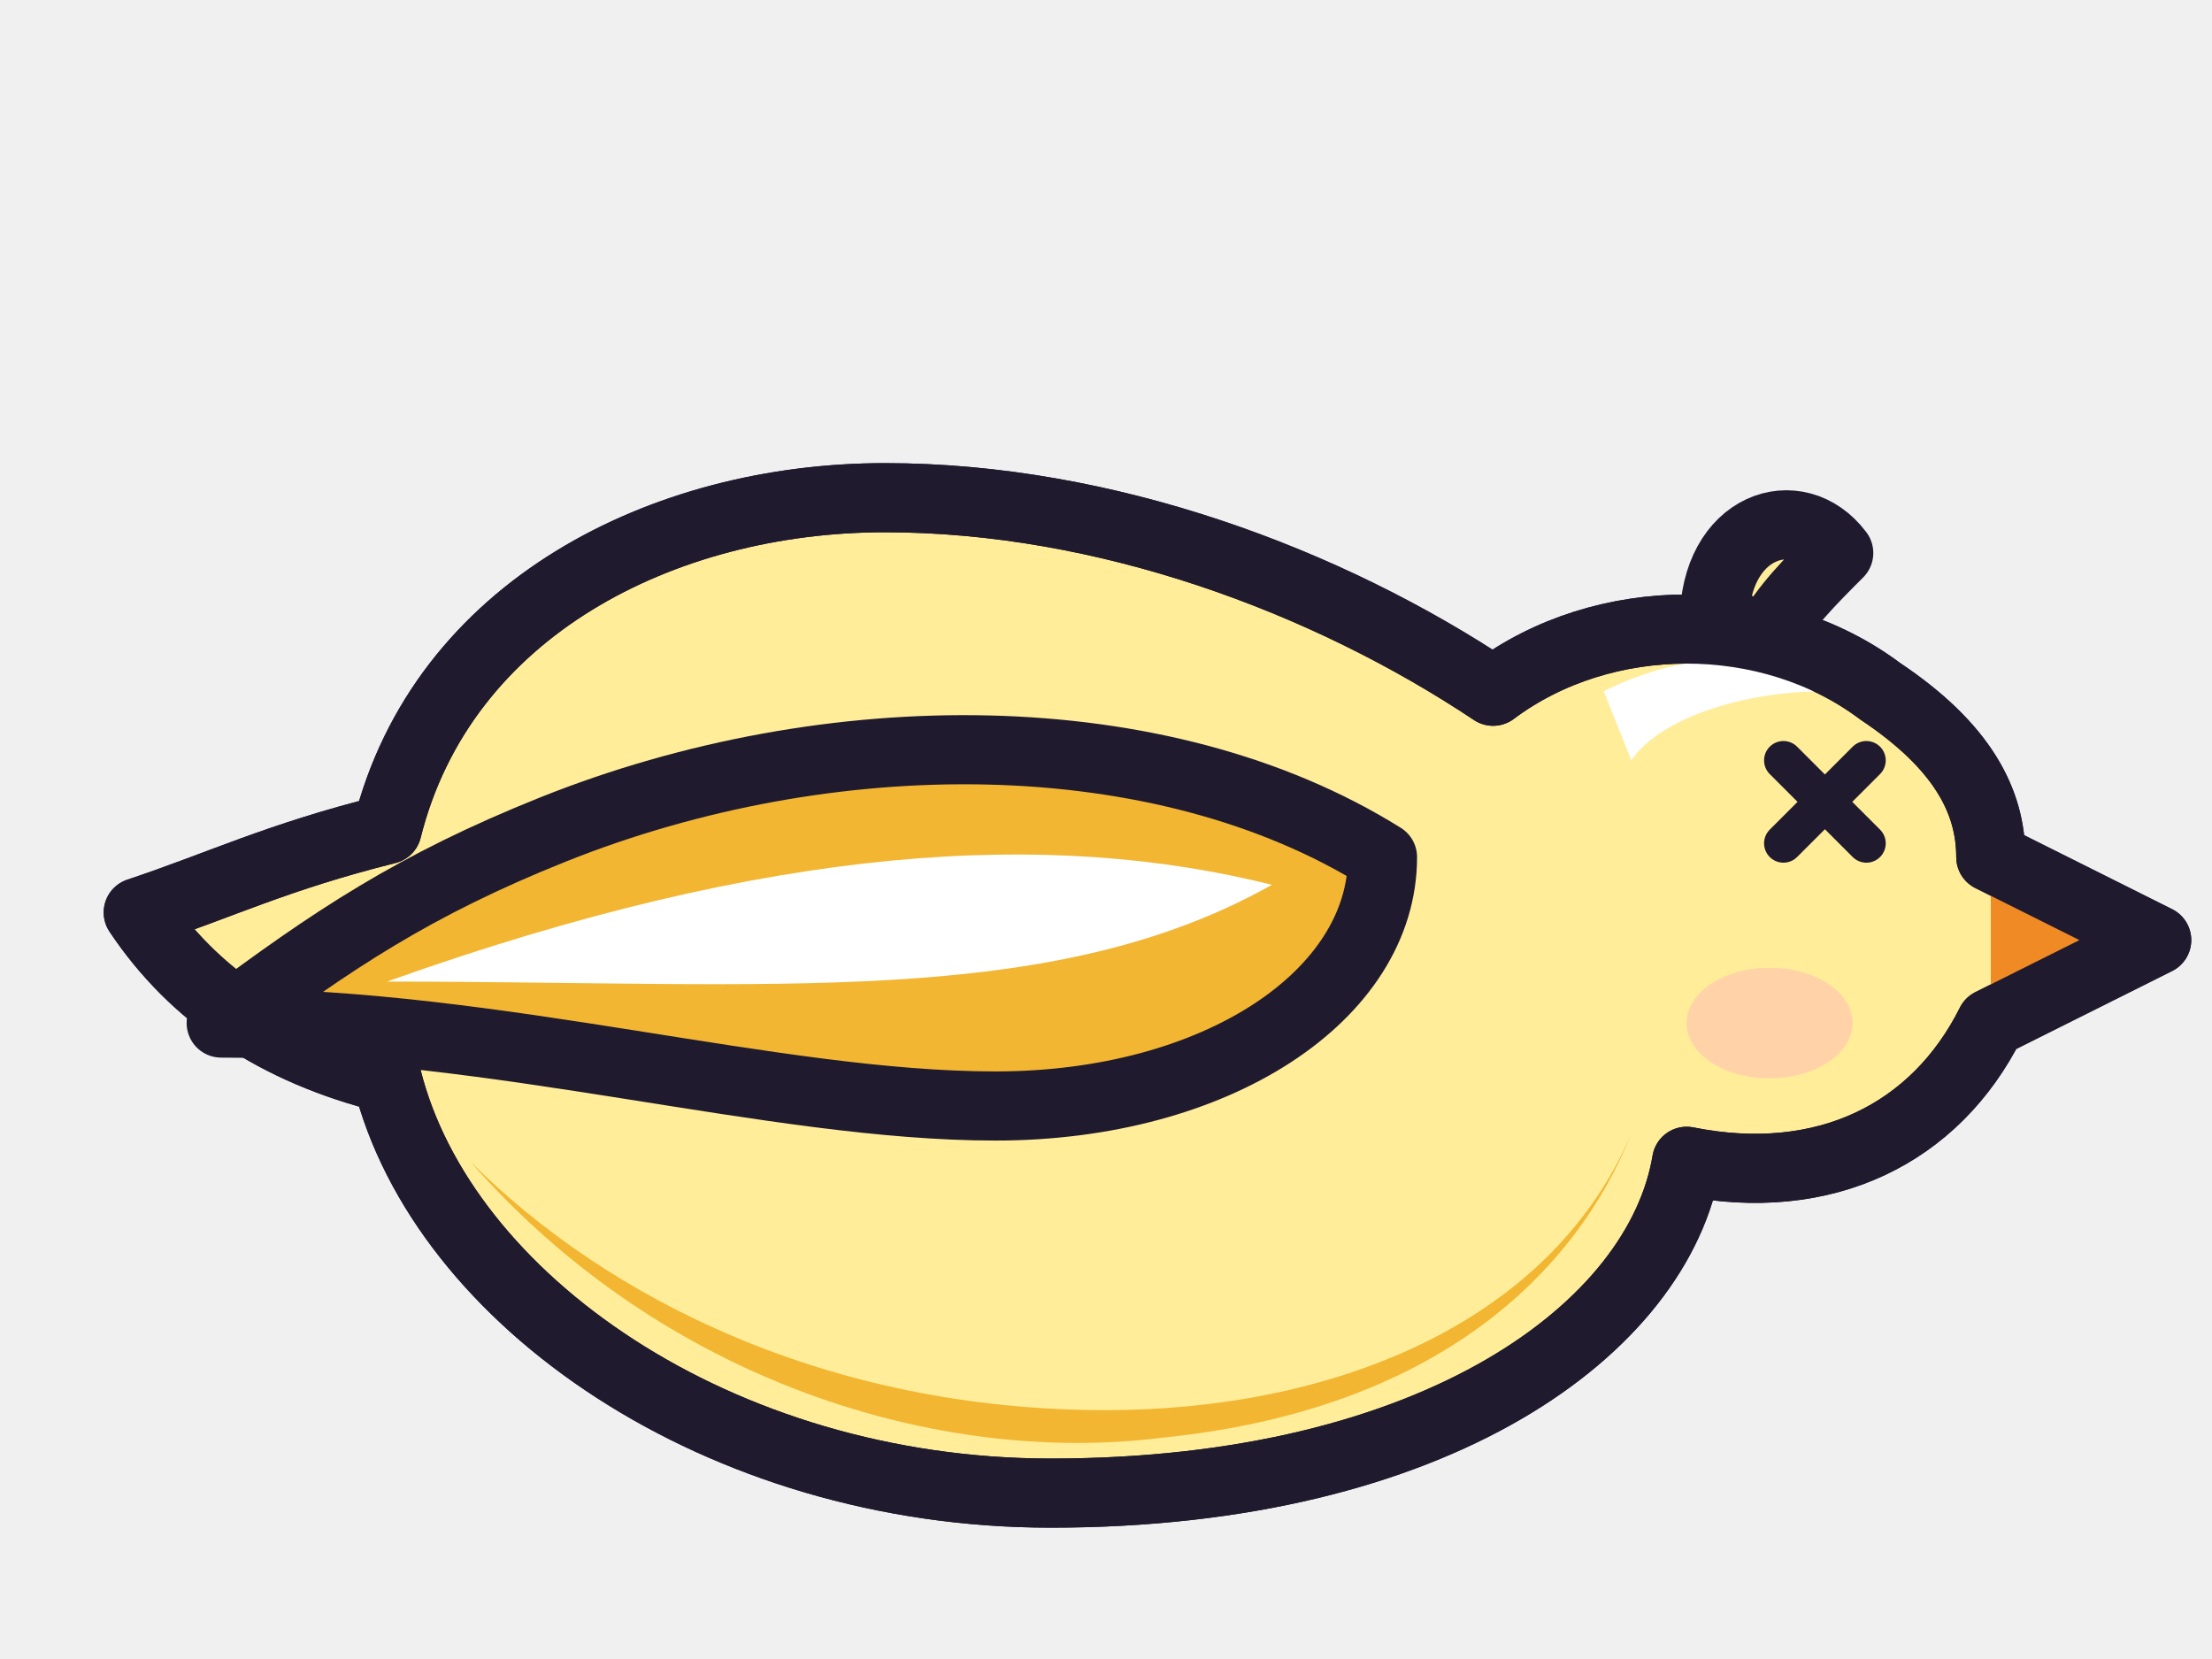
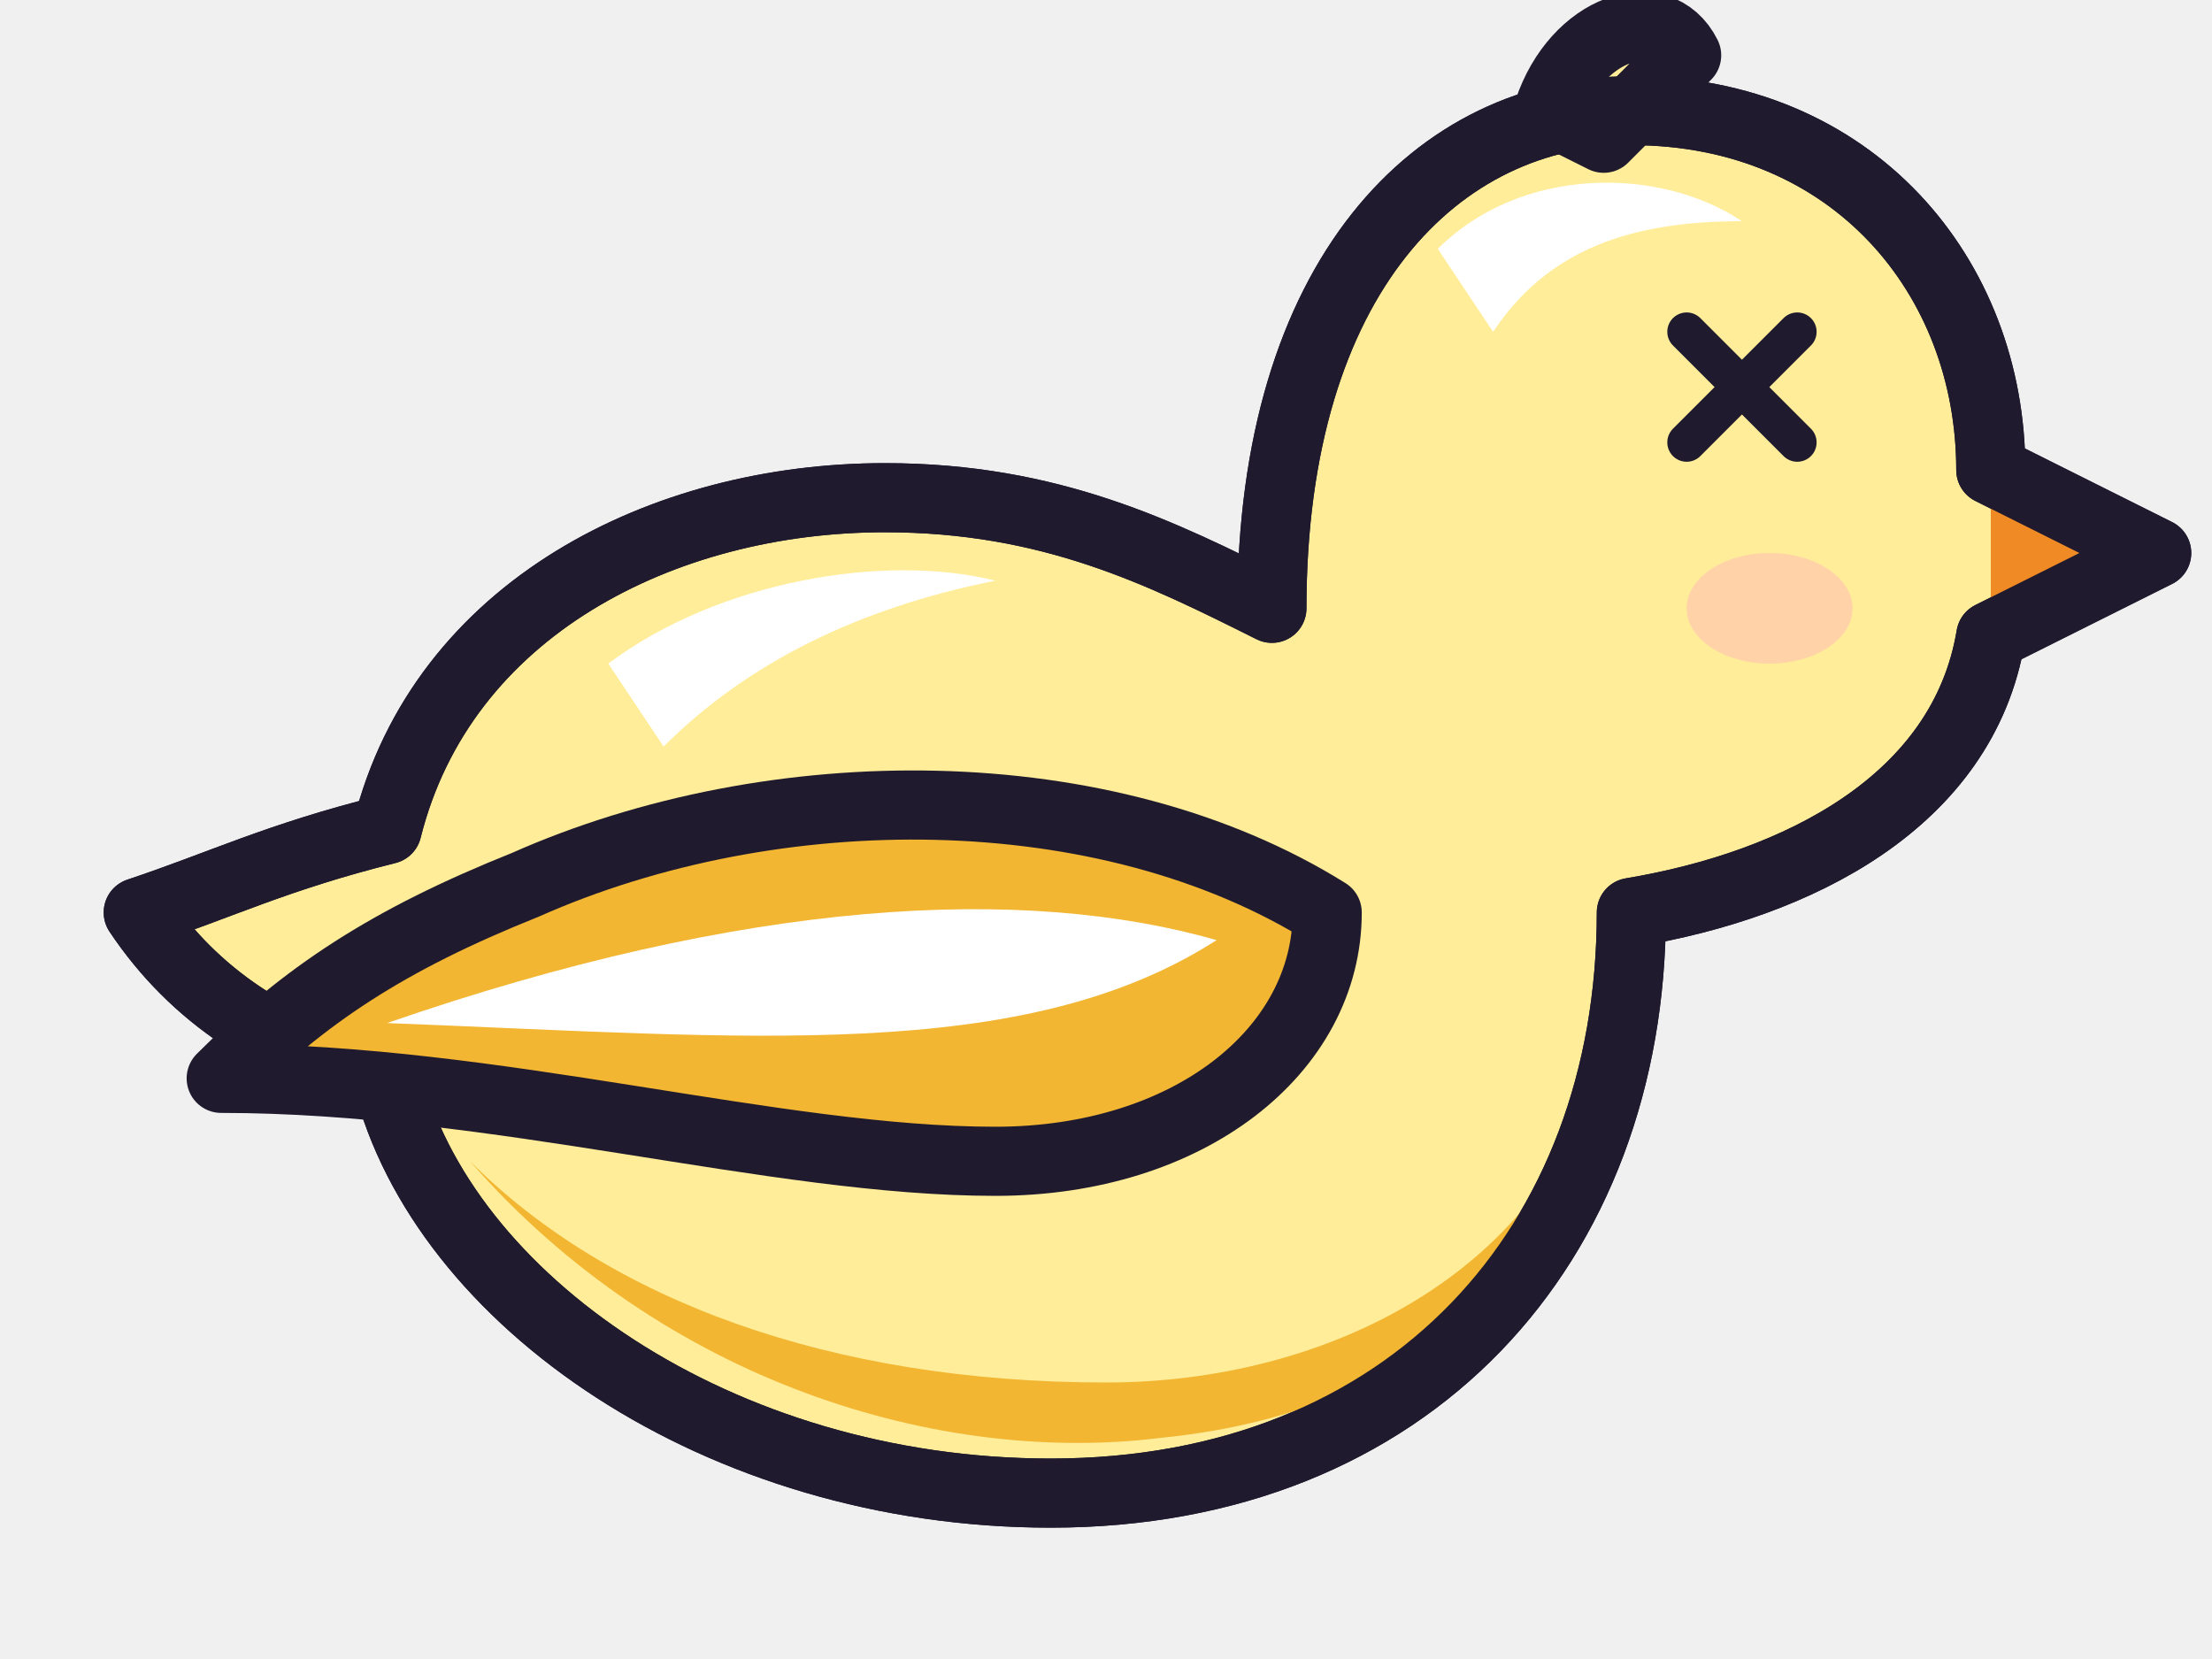
<svg xmlns="http://www.w3.org/2000/svg" width="80" height="60" viewBox="0 0 80 60">
-   <path d="M14 30 C16 22 24 18 32 18 C40 18 48 21 54 25 C58 22 64 22 68 25 C71 27 72 29 72 31 L78 34 L72 37 C70 41 66 43 61 42 C60 48 52 54 38 54 C26 54 16 47 14 39 C10 38 7 36 5 33 C8 32 10 31 14 30 Z" fill="#ffed99" stroke="#1f1a2e" stroke-width="2.5" stroke-linejoin="round" stroke-linecap="round" />
-   <path d="M17 42 C24 50 34 53 42 52 C52 51 57 46 59 41 C56 48 48 51 40 51 C30 51 22 47 17 42 Z" fill="#f2b632" />
-   <path d="M58 25 C61 23.5 64 23.5 66 25 C63 25 60 26 59 27.5 Z" fill="#ffffff" />
-   <path d="M62 22.5 C62 19 65 18 66.5 20 C65.5 21 64.5 22 64 23 Z" fill="#ffed99" stroke="#1f1a2e" stroke-width="2.5" stroke-linejoin="round" stroke-linecap="round" />
-   <path d="M72 31 L78 34 L72 37 Z" fill="#f08a24" />
-   <ellipse cx="64" cy="37" rx="3" ry="2" fill="#ffd2a8" />
-   <path d="M14 30 C16 22 24 18 32 18 C40 18 48 21 54 25 C58 22 64 22 68 25 C71 27 72 29 72 31 L78 34 L72 37 C70 41 66 43 61 42 C60 48 52 54 38 54 C26 54 16 47 14 39 C10 38 7 36 5 33 C8 32 10 31 14 30 Z" fill="none" stroke="#1f1a2e" stroke-width="2.5" stroke-linejoin="round" stroke-linecap="round" />
-   <path d="M64.5 27.5 L67.5 30.5 M67.5 27.5 L64.5 30.5" fill="none" stroke="#1f1a2e" stroke-width="1.4" stroke-linecap="round" />
-   <path d="M50 31 C42 26 30 26 20 30 C15 32 12 34 8 37 C18 37 28 40 36 40 C44 40 50 36 50 31 Z" fill="#f2b632" stroke="#1f1a2e" stroke-width="2.5" stroke-linejoin="round" stroke-linecap="round" />
-   <path d="M46 32 C38 30 28 30.5 14 35.5 C28 35.5 38 36.5 46 32 Z" fill="#ffffff" />
+   <path d="M14 30 C16 22 24 18 32 18 C38 18 42 20 46 22 C46 10 52 4 59 4 C67 4 72 10 72 17 L78 20 L72 23 C71 29 65 32 59 33 C59 45 51 54 38 54 C26 54 16 47 14 39 C10 38 7 36 5 33 C8 32 10 31 14 30 Z" fill="#ffed99" stroke="#1f1a2e" stroke-width="2.5" stroke-linejoin="round" stroke-linecap="round" />
+   <path d="M17 42 C24 50 34 53 42 52 C52 51 57 45 58 38 C56 46 48 50 40 50 C30 50 22 47 17 42 Z" fill="#f2b632" />
+   <path d="M52 9 C55 6 60 6 63 8 C59 8 56 9 54 12 Z" fill="#ffffff" />
+   <path d="M22 24 C26 21 32 20 36 21 C31 22 27 24 24 27 Z" fill="#ffffff" />
+   <path d="M56 4 C57 1 60 0 61 2 C60 3 59 4 58 5 Z" fill="#ffed99" stroke="#1f1a2e" stroke-width="2.5" stroke-linejoin="round" stroke-linecap="round" />
+   <path d="M72 17 L78 20 L72 23 Z" fill="#f08a24" />
+   <ellipse cx="64" cy="22" rx="3" ry="2" fill="#ffd2a8" />
+   <path d="M14 30 C16 22 24 18 32 18 C38 18 42 20 46 22 C46 10 52 4 59 4 C67 4 72 10 72 17 L78 20 L72 23 C71 29 65 32 59 33 C59 45 51 54 38 54 C26 54 16 47 14 39 C10 38 7 36 5 33 C8 32 10 31 14 30 Z" fill="none" stroke="#1f1a2e" stroke-width="2.5" stroke-linejoin="round" stroke-linecap="round" />
+   <path d="M61 12 L65 16 M65 12 L61 16" fill="none" stroke="#1f1a2e" stroke-width="1.4" stroke-linecap="round" />
+   <path d="M48 33 C40 28 28 28 19 32 C14 34 11 36 8 39 C18 39 28 42 36 42 C43 42 48 38 48 33 Z" fill="#f2b632" stroke="#1f1a2e" stroke-width="2.5" stroke-linejoin="round" stroke-linecap="round" />
+   <path d="M44 34 C37 32 27 32.5 14 37 C27 37.5 37 38.5 44 34 Z" fill="#ffffff" />
</svg>
